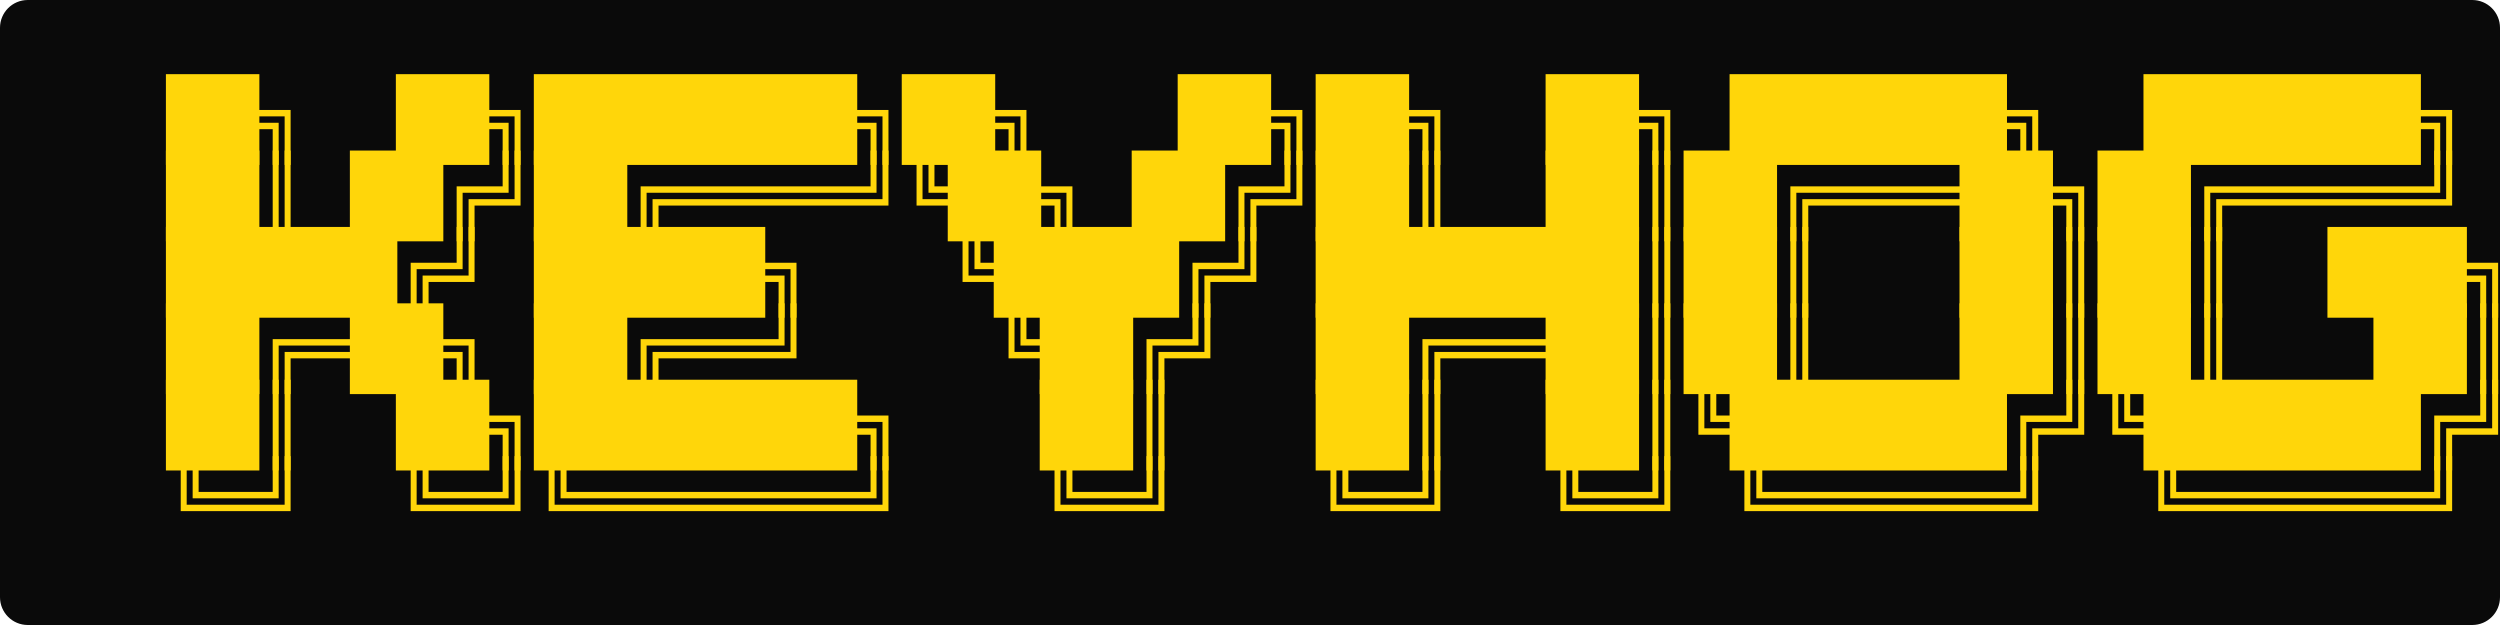
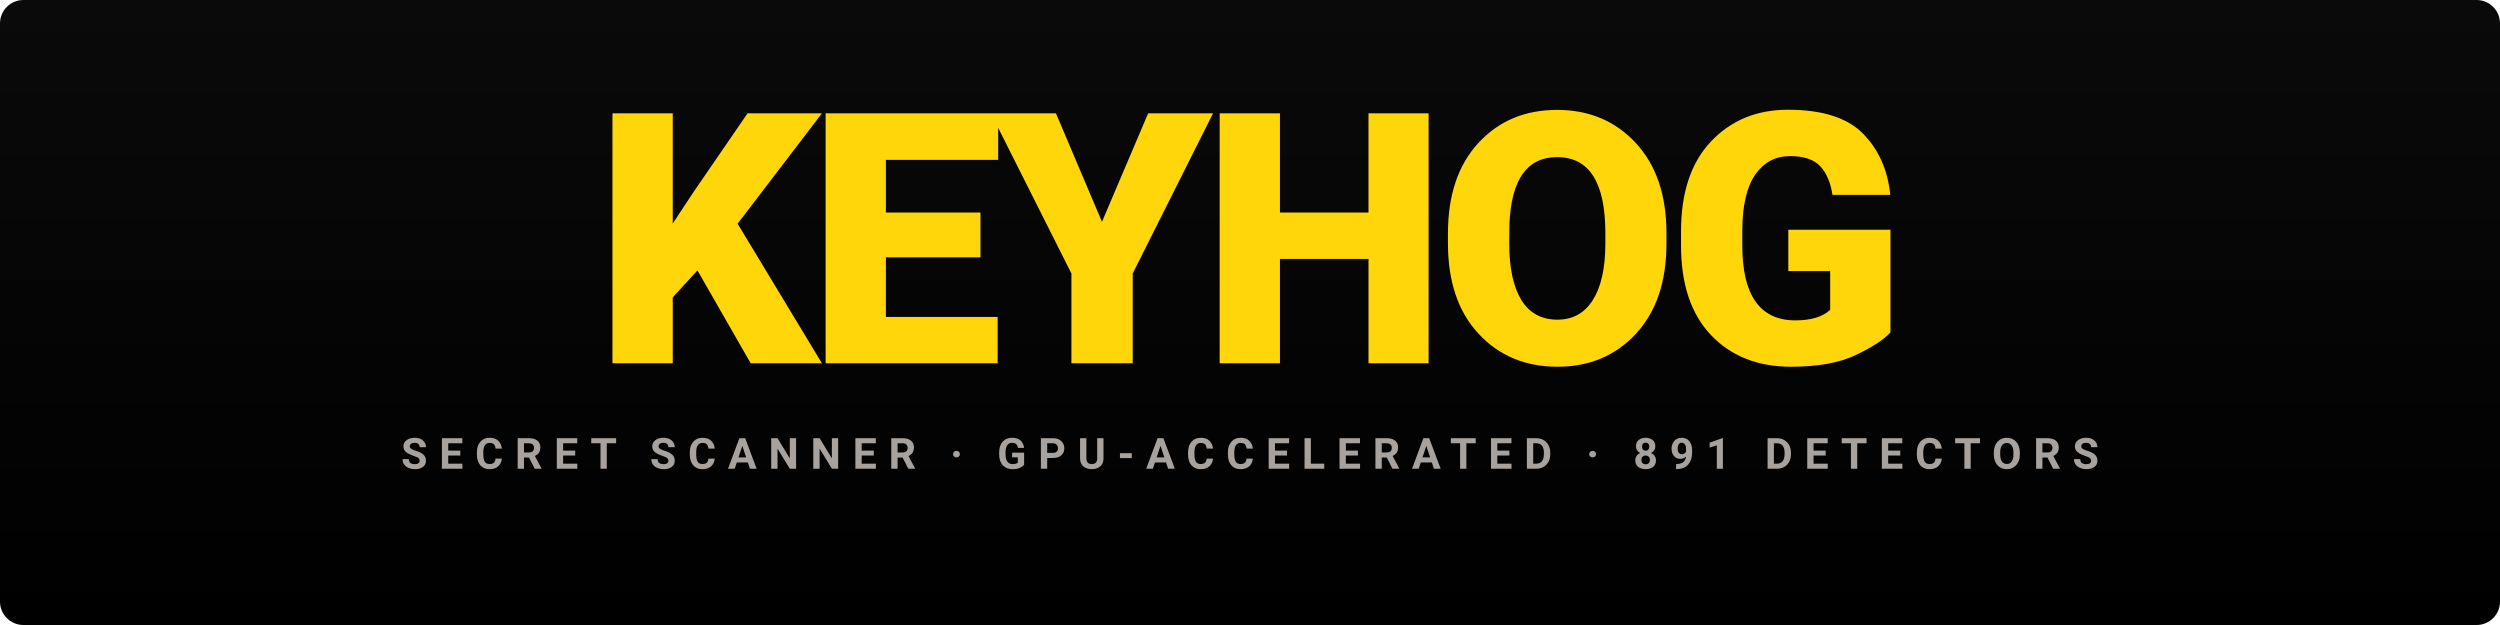
- <svg xmlns="http://www.w3.org/2000/svg" width="720" height="180" viewBox="0 0 720 180">
-   <rect width="720" height="180" fill="#0a0a0a" rx="8" />
-   <g font-family="ui-monospace, 'JetBrains Mono', 'SF Mono', Consolas, monospace" font-size="22" font-weight="700" fill="#ffd60a" xml:space="preserve">
-     <text x="48" y="42">██╗  ██╗███████╗██╗   ██╗██╗  ██╗ ██████╗  ██████╗</text>
-     <text x="48" y="64">██║ ██╔╝██╔════╝╚██╗ ██╔╝██║  ██║██╔═══██╗██╔════╝</text>
-     <text x="48" y="86">█████╔╝ █████╗   ╚████╔╝ ███████║██║   ██║██║  ███╗</text>
-     <text x="48" y="108">██╔═██╗ ██╔══╝    ╚██╔╝  ██╔══██║██║   ██║██║   ██║</text>
-     <text x="48" y="130">██║  ██╗███████╗   ██║   ██║  ██║╚██████╔╝╚██████╔╝</text>
-     <text x="48" y="152">╚═╝  ╚═╝╚══════╝   ╚═╝   ╚═╝  ╚═╝ ╚═════╝  ╚═════╝</text>
+ <svg xmlns="http://www.w3.org/2000/svg" viewBox="0 0 1280 320" width="1280" height="320" role="img" aria-label="KEYHOG">
+   <defs>
+     <linearGradient id="bg" x1="0" y1="0" x2="0" y2="1">
+       <stop offset="0" stop-color="#0a0a0a" />
+       <stop offset="1" stop-color="#000" />
+     </linearGradient>
+   </defs>
+   <rect width="1280" height="320" rx="12" fill="url(#bg)" />
+   <g font-family="ui-sans-serif, system-ui, -apple-system, 'Segoe UI', Roboto, Inter, Helvetica, Arial, sans-serif">
+     <text x="640" y="186" text-anchor="middle" font-size="180" font-weight="900" letter-spacing="-6" fill="#ffd60a">KEYHOG</text>
+     <text x="640" y="240" text-anchor="middle" font-size="22" font-weight="600" letter-spacing="6" fill="#a8a29e">SECRET   SCANNER   ·   GPU-ACCELERATED   ·   891   DETECTORS</text>
  </g>
</svg>
